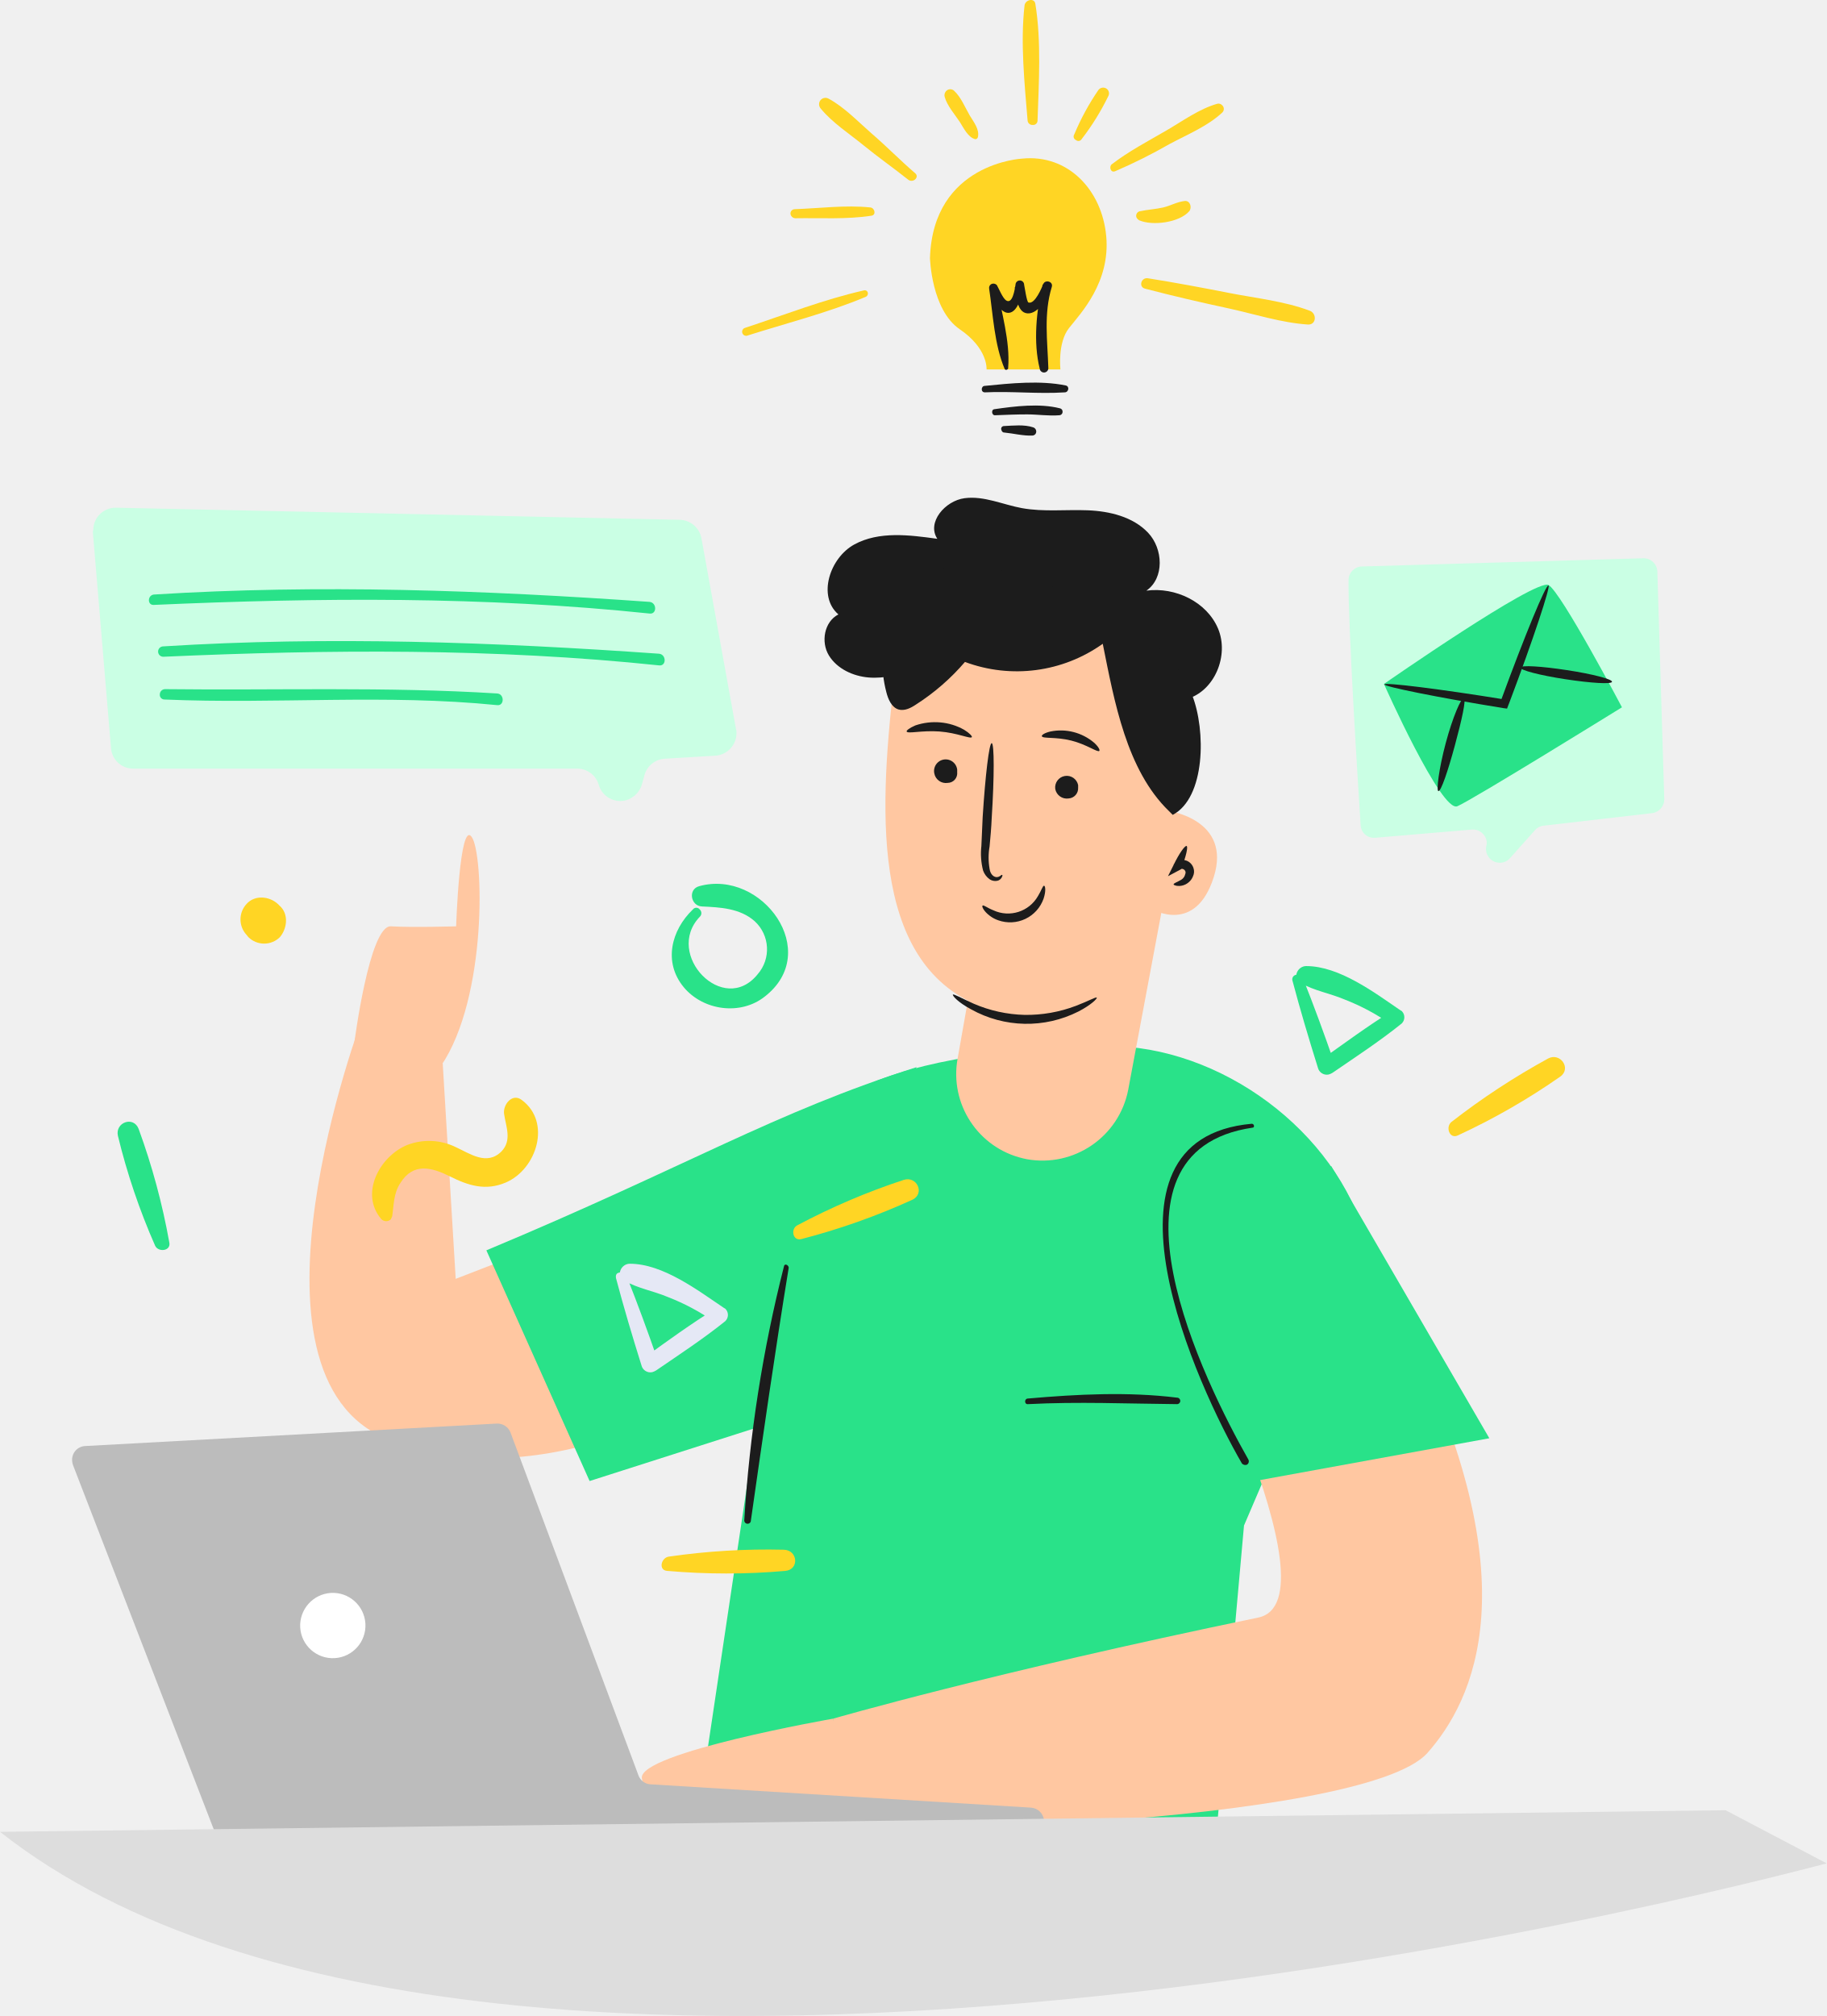
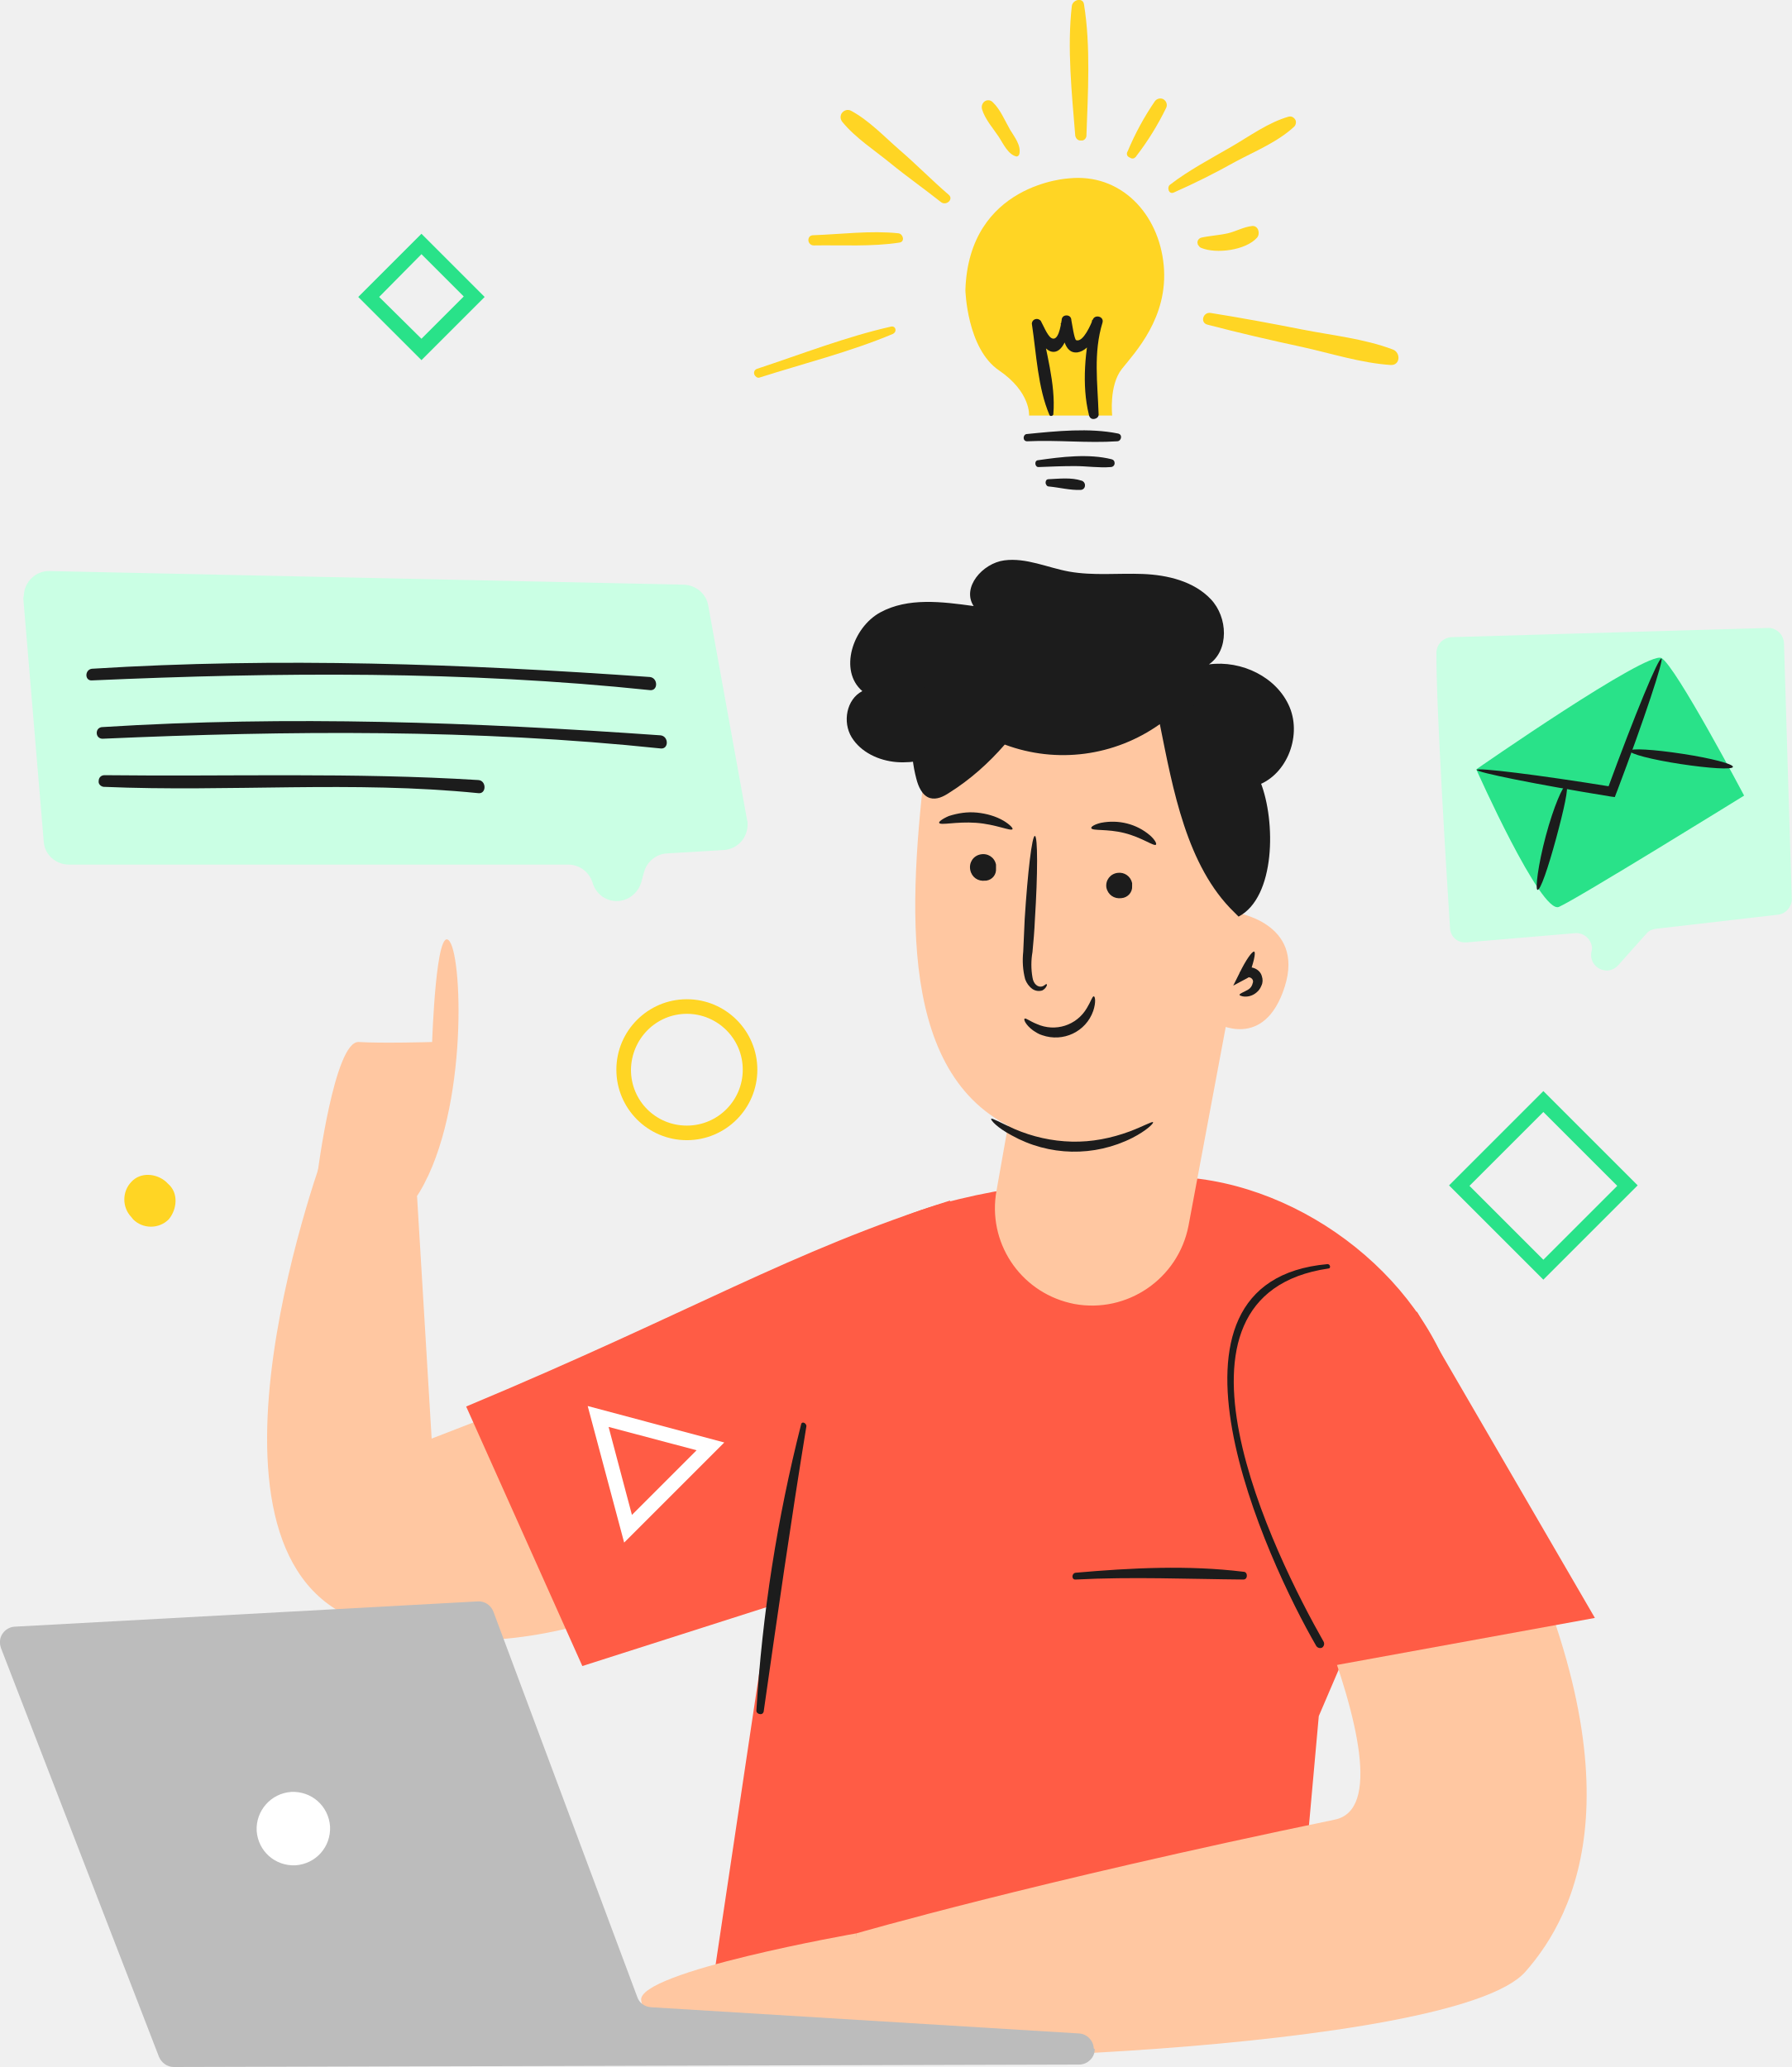
- <svg xmlns="http://www.w3.org/2000/svg" id="e91d54ea-ab92-4c0e-9ff3-1a312ce37977" data-name="Слой 1" viewBox="0 0 422.9 466.65">
-   <defs>
-     <style>.af355056-4570-4db1-be24-9600ea96ceaf{fill:#29e289;}.e21130fc-141e-4273-9c3d-480e6d97b10e{fill:#ffd524;}.b7753e38-6328-4b27-9a88-5f6833fe0a66{fill:#ffc7a1;}.a9990fdf-3b87-411e-9b6f-bc3bf85f38b6{fill:#1c1c1c;}.ea1bb746-7575-4291-a656-6cefd3ce5867{fill:#bcbcbc;}.eed5ccda-c125-4f0c-8bdf-c9f00b1120c8{fill:#fff;}.ea84acc0-49f0-4c0f-bc14-a5cbac1884cf{fill:#ddd;}.ad9f76b1-5413-4ad5-b7b2-a881a8f126b2{fill:#caffe4;}.b91e0f30-3cdc-4c3d-897e-e3357e37c9e6{fill:#e5e8f5;}</style>
-   </defs>
-   <path class="af355056-4570-4db1-be24-9600ea96ceaf" d="M160.4,210.5c-5,4.8-6.9,12.2-2.1,18,4.5,5.4,13.1,6.6,18.7,2.2,13.5-10.4-.6-29.6-15.1-25.6-2.7.7-2,4.6.6,4.7,4.2.2,8.8.4,12.2,3.4a8.8,8.8,0,0,1,.7,12.3c-7.9,9.8-21.7-4.6-13.4-13.3a1.15,1.15,0,0,0,0-1.7,1,1,0,0,0-1.6,0Z" transform="translate(0 0.02)" />
-   <path class="af355056-4570-4db1-be24-9600ea96ceaf" d="M299.2,226.9c1.8,6.8,3.8,13.5,5.9,20.2a2.12,2.12,0,0,0,2.5,1.6,3.55,3.55,0,0,0,.9-.4c5.4-3.7,10.9-7.3,16-11.4a2,2,0,0,0,.1-2.8c-.1-.1-.2-.2-.3-.2-6-4.1-14.2-10.3-21.9-10.3-2,0-3.3,2.7-1.3,3.9,3.1,1.8,6.8,2.4,10.1,3.8a50.64,50.64,0,0,1,11,5.9c.1-1.1.1-2.2.2-3.3-5.8,3.6-11.2,7.6-16.7,11.5l3.2.6c-2.3-6.6-4.7-13.2-7.3-19.7a1.41,1.41,0,0,0-1.8-.6A1.07,1.07,0,0,0,299.2,226.9Z" transform="translate(0 0.02)" />
-   <path class="e21130fc-141e-4273-9c3d-480e6d97b10e" d="M337.5,262.8a154.65,154.65,0,0,0,23.7-13.6c2.7-1.9,0-5.7-2.8-4.2A166.19,166.19,0,0,0,336,259.7c-1.4,1.2-.4,4,1.5,3.1Z" transform="translate(0 0.02)" />
-   <path class="af355056-4570-4db1-be24-9600ea96ceaf" d="M39.2,287.6a157,157,0,0,0-7.1-26.3c-1.2-3.1-5.5-1.5-4.8,1.6a151.9,151.9,0,0,0,8.6,25.4c.7,1.6,3.7,1.3,3.3-.7Z" transform="translate(0 0.02)" />
-   <path class="e21130fc-141e-4273-9c3d-480e6d97b10e" d="M64.7,209.6l-.4-.4c-2-1.8-5.3-2.1-7.2,0a5.26,5.26,0,0,0,0,7.2l.4.5a5.19,5.19,0,0,0,7.3,0c1.7-2,2.1-5.4-.1-7.3Z" transform="translate(0 0.02)" />
-   <path class="af355056-4570-4db1-be24-9600ea96ceaf" d="M280.5,436.8s-85.1,19.8-119.3-14.4l12.2-81.6c3.7-23.5,1.5-68.6,19.5-84.6a33.9,33.9,0,0,1,6.8-4.6c12.6-6.1,35-9.4,56.6-9.5,26.2-.1,53.1,19.7,60,44.9L288,353.1Z" transform="translate(0 0.02)" />
-   <path class="b7753e38-6328-4b27-9a88-5f6833fe0a66" d="M272.1,297.1s38.1,73.4,19.2,77.3c-62.3,12.9-98.4,23.4-98.4,23.4L189.7,422c.9,3.7,126,.5,140.8-16.3,10.5-11.9,24.4-39.3-5.2-98.6l-9-20.2Z" transform="translate(0 0.02)" />
-   <path class="b7753e38-6328-4b27-9a88-5f6833fe0a66" d="M200.5,259.2l-95,36.8-3-49.8L83.9,235.6s-31.1,82.6,5.8,97.5,78.4-12.6,78.4-12.6Z" transform="translate(0 0.02)" />
-   <path class="af355056-4570-4db1-be24-9600ea96ceaf" d="M212.2,247c-33.1,10.5-52.9,22.9-99.6,42.4l23.9,53.4,41.3-13.2Z" transform="translate(0 0.02)" />
-   <polyline class="af355056-4570-4db1-be24-9600ea96ceaf" points="266.4 286.92 290.5 342.82 344.8 332.92 308.2 269.92 264.9 286.92" />
-   <path class="a9990fdf-3b87-411e-9b6f-bc3bf85f38b6" d="M238,325c11.6-.6,23-.1,34.5,0a.75.75,0,1,0,0-1.5c-11.4-1.4-23.1-.8-34.5.2-.9,0-.9,1.4,0,1.3Z" transform="translate(0 0.02)" />
-   <path class="a9990fdf-3b87-411e-9b6f-bc3bf85f38b6" d="M289.8,260.1c-39.1,3.5-12.4,61.2-2.3,78.6a1,1,0,0,0,1.2.3.9.9,0,0,0,.3-1.2c-10-17.6-36.6-71.3,1-76.8.5,0,.4-.9-.2-.9Z" transform="translate(0 0.02)" />
-   <path class="a9990fdf-3b87-411e-9b6f-bc3bf85f38b6" d="M181.5,293.1a316.75,316.75,0,0,0-9.2,58.9.78.78,0,0,0,1.5.2c2.8-19.6,5.6-39.2,8.8-58.8-.1-.7-1-1-1.1-.3Z" transform="translate(0 0.02)" />
-   <path class="a9990fdf-3b87-411e-9b6f-bc3bf85f38b6" d="M272.9,186.6l1.8-24.8c6.5-1.8,9.9-10.1,7.3-16.3s-9.9-9.7-16.6-8.8c4.2-2.9,3.9-9.7.4-13.4s-8.9-5-14-5.2-10.2.4-15.2-.5c-4.4-.8-8.8-2.9-13.3-2.3s-8.8,5.6-6.3,9.4c-6.5-.9-13.5-1.8-19.2,1.3s-8.6,12-3.7,16.2c-3.3,1.7-4.1,6.4-2.2,9.5s5.6,4.8,9.2,5.1,7.3-.7,10.8-1.6" transform="translate(0 0.02)" />
-   <path class="b7753e38-6328-4b27-9a88-5f6833fe0a66" d="M271.9,170.6l-1.3,17.1s14.6,2,10.4,15.3-14.1,7.5-14.1,7.5-2.5,34.1-37.4,23.3c-27.8-8.6-26.1-44.6-22.6-75.3a20.5,20.5,0,0,1,22.8-18c.5.1,1,.1,1.6.2l21,4.1A24.48,24.48,0,0,1,271.9,170.6Z" transform="translate(0 0.02)" />
-   <path class="b7753e38-6328-4b27-9a88-5f6833fe0a66" d="M270.6,202l-9.4,50.2a20.25,20.25,0,0,1-23.5,16.1c-.3-.1-.6-.1-.9-.2h0A20.05,20.05,0,0,1,221.7,245l5.1-28.8Z" transform="translate(0 0.02)" />
-   <path class="a9990fdf-3b87-411e-9b6f-bc3bf85f38b6" d="M232,202.5c.1,0,.1.2,0,.4a1.59,1.59,0,0,1-.9.9,2.36,2.36,0,0,1-2-.3,4.26,4.26,0,0,1-1.5-2,15.72,15.72,0,0,1-.4-5.7c.1-2.1.2-4.3.3-6.7.6-9.5,1.5-17.2,2.1-17.1s.6,7.8,0,17.2c-.1,2.4-.3,4.6-.5,6.7a15.13,15.13,0,0,0,0,5.2c.2,1.4,1.1,2,1.8,1.9S231.8,202.4,232,202.5Z" transform="translate(0 0.02)" />
-   <path class="a9990fdf-3b87-411e-9b6f-bc3bf85f38b6" d="M220.6,230.2c.2-.2,1.9.8,4.8,2.1a31.67,31.67,0,0,0,11.8,2.6,32.11,32.11,0,0,0,11.9-2.1c2.9-1.1,4.6-2.1,4.8-1.9s-1.3,1.7-4.2,3.2a26.46,26.46,0,0,1-24.9-.5C221.8,232,220.5,230.5,220.6,230.2Z" transform="translate(0 0.02)" />
-   <path class="a9990fdf-3b87-411e-9b6f-bc3bf85f38b6" d="M227.5,209.6c.2-.2,1,.5,2.5,1.1a8,8,0,0,0,10.3-3.3c.8-1.3,1.1-2.4,1.4-2.4s.5,1.2-.1,3a8.21,8.21,0,0,1-10.5,5,6.92,6.92,0,0,1-1.9-1C227.7,210.9,227.2,209.7,227.5,209.6Z" transform="translate(0 0.02)" />
-   <path class="a9990fdf-3b87-411e-9b6f-bc3bf85f38b6" d="M271.7,204.7c0-.3.8-.5,1.8-1.1a2,2,0,0,0,.9-1.3.85.85,0,0,0,0-.7.78.78,0,0,0-.4-.4.6.6,0,0,0-.4-.1c-.1,0-.1,0-.2.1l-3,1.6,1.3-2.6c1.3-2.7,2.6-4.5,3-4.4s-.1,2.4-1.2,5.2l-1.8-.9a2.07,2.07,0,0,1,1.4-1,2.92,2.92,0,0,1,1.6.1,2.7,2.7,0,0,1,1.6,1.7,2.51,2.51,0,0,1-.1,1.9,3.32,3.32,0,0,1-1,1.4,3.45,3.45,0,0,1-2.9.8Q271.7,204.85,271.7,204.7Z" transform="translate(0 0.02)" />
-   <path class="a9990fdf-3b87-411e-9b6f-bc3bf85f38b6" d="M241.2,170.4c-.1-.3.7-.8,2-1.1a11.92,11.92,0,0,1,10.1,2.6c1,.9,1.4,1.7,1.2,1.9-.4.4-2.9-1.5-6.5-2.4S241.4,171,241.2,170.4Z" transform="translate(0 0.02)" />
-   <path class="a9990fdf-3b87-411e-9b6f-bc3bf85f38b6" d="M209.9,169.3c-.1-.2.6-.8,2-1.4a14.06,14.06,0,0,1,5.8-.7,13.57,13.57,0,0,1,5.5,1.7c1.3.8,1.9,1.5,1.8,1.7-.3.5-3.4-1-7.5-1.3S210.1,169.9,209.9,169.3Z" transform="translate(0 0.02)" />
-   <path class="a9990fdf-3b87-411e-9b6f-bc3bf85f38b6" d="M270.6,187.7c-9.8-9.5-12.6-25.3-15.3-38.7a34.28,34.28,0,0,1-31.9,4.2,51.41,51.41,0,0,1-11.4,9.9c-1.2.8-2.6,1.5-4,1.1-1.6-.5-2.4-2.4-2.8-4a28,28,0,0,1,.6-16.2,19.13,19.13,0,0,1,10.9-11.7c5.5-2.1,11.6-1.2,17.2.3a93.94,93.94,0,0,1,24.3,10.1c7.5,4.4,14.6,10.1,17.8,18.2s3.1,23.7-4.5,27.7" transform="translate(0 0.02)" />
-   <path class="a9990fdf-3b87-411e-9b6f-bc3bf85f38b6" d="M247.4,184.8a2.73,2.73,0,0,1-3.1-2.2,2.69,2.69,0,0,1,5.3-.9v.6A2.35,2.35,0,0,1,247.4,184.8Z" transform="translate(0 0.02)" />
-   <path class="a9990fdf-3b87-411e-9b6f-bc3bf85f38b6" d="M219.4,181.2a2.73,2.73,0,0,1-3.1-2.2,2.69,2.69,0,1,1,5.3-.9v.6A2.24,2.24,0,0,1,219.4,181.2Z" transform="translate(0 0.02)" />
-   <path class="b7753e38-6328-4b27-9a88-5f6833fe0a66" d="M82,241.6s3.5-27.5,8.5-27.2,15.1,0,15.1,0,.8-24.6,3.6-20.7,3.7,37.1-7.1,53Z" transform="translate(0 0.02)" />
-   <path class="b7753e38-6328-4b27-9a88-5f6833fe0a66" d="M192.9,397.8s-45.2,7.9-44.3,13.8a41.36,41.36,0,0,0,4.1,11.8l40.2-.9Z" transform="translate(0 0.02)" />
-   <path class="ea1bb746-7575-4291-a656-6cefd3ce5867" d="M241.7,421.4h0a3.23,3.23,0,0,0-3-3L150.6,413a3.14,3.14,0,0,1-2.8-2.1l-29.6-79.3a3.25,3.25,0,0,0-3.2-2.1l-95.3,5.2a3.17,3.17,0,0,0-3,3.4,3.55,3.55,0,0,0,.2,1l32.5,84.1a3.37,3.37,0,0,0,3,2.1l186.3-.5a3.16,3.16,0,0,0,3.2-3.2C241.7,421.5,241.7,421.5,241.7,421.4Z" transform="translate(0 0.02)" />
-   <path class="eed5ccda-c125-4f0c-8bdf-c9f00b1120c8" d="M69.5,376.7a7.56,7.56,0,1,0,7.1-8,7.6,7.6,0,0,0-7.1,8Z" transform="translate(0 0.02)" />
-   <path class="ea84acc0-49f0-4c0f-bc14-a5cbac1884cf" d="M0,424l399.5-5,23.4,12.3C422.8,431.2,116.2,515.5,0,424Z" transform="translate(0 0.02)" />
-   <path class="ad9f76b1-5413-4ad5-b7b2-a881a8f126b2" d="M312.2,134.2c-.1,10.7,2.1,45.9,2.8,56.8a3.06,3.06,0,0,0,3.3,2.9h.1l22.4-1.9a3.22,3.22,0,0,1,3.4,2.9,2.77,2.77,0,0,1-.1.9h0a3.19,3.19,0,0,0,2.4,3.8,3.1,3.1,0,0,0,3.1-1l5.8-6.5a3,3,0,0,1,2-1l25.1-2.9a3.23,3.23,0,0,0,2.8-3.2l-1.6-52.7a3.2,3.2,0,0,0-3.2-3.1h0l-65.2,1.9A3.18,3.18,0,0,0,312.2,134.2Z" transform="translate(0 0.02)" />
-   <path class="e21130fc-141e-4273-9c3d-480e6d97b10e" d="M236.6,36.7s-20.6,1-21.3,23c0,0,.3,12,6.9,16.5s6.2,9.3,6.2,9.3h17.1s-.7-6.2,2-9.6,9.6-10.6,8.6-21.3S247.2,35.6,236.6,36.7Z" transform="translate(0 0.02)" />
-   <path class="a9990fdf-3b87-411e-9b6f-bc3bf85f38b6" d="M228,90.8c6.2-.3,12.4.4,18.5,0,.9,0,1.2-1.4.2-1.6-5.9-1.2-12.7-.5-18.7.1-.9,0-1,1.5,0,1.5Z" transform="translate(0 0.02)" />
-   <path class="a9990fdf-3b87-411e-9b6f-bc3bf85f38b6" d="M230.4,96.1c2.5-.1,4.9-.2,7.4-.2s5,.4,7.4.2a.79.79,0,0,0,.8-.8.76.76,0,0,0-.6-.8c-4.7-1.2-10.4-.5-15.2.2C229.4,94.8,229.6,96.2,230.4,96.1Z" transform="translate(0 0.02)" />
-   <path class="a9990fdf-3b87-411e-9b6f-bc3bf85f38b6" d="M232.5,100.1c2.1.2,4.4.8,6.5.7a.92.92,0,0,0,.9-1,1,1,0,0,0-.7-.9c-2.1-.7-4.6-.4-6.8-.3a.64.64,0,0,0-.6.8C231.9,99.8,232.1,100.1,232.5,100.1Z" transform="translate(0 0.02)" />
-   <path class="a9990fdf-3b87-411e-9b6f-bc3bf85f38b6" d="M233.4,85.1c.5-6.1-1.6-12.9-2.6-18.9L229,67c.9,1.4,2.3,5.5,4.5,5.4s3.1-4.2,3.4-5.9h-2c.4,1.9.5,6.4,3.5,6,2.5-.4,4.2-4.1,5-6.1l-2-.6c-1.5,6-2.2,13.5-.7,19.5a1,1,0,1,0,2-.2c-.2-6.3-1.1-12.5.8-18.7.4-1.3-1.6-1.8-2-.6-.3.7-1.9,4.7-3.4,4.2-.4-.1-.9-3.7-1-4.1a1,1,0,0,0-2,0c-.2,1.2-.7,4.6-2.2,3.6-.8-.6-1.6-2.6-2.1-3.5a1.08,1.08,0,0,0-1.4-.2,1,1,0,0,0-.4,1c.9,6,1.2,13,3.6,18.6.2.4.9.1.8-.3Z" transform="translate(0 0.02)" />
-   <path class="e21130fc-141e-4273-9c3d-480e6d97b10e" d="M172.9,77.7c9.1-2.9,18.7-5.3,27.5-9a.83.83,0,0,0,.5-1,.72.72,0,0,0-.9-.5c-9.3,2.1-18.5,5.7-27.6,8.7a.94.94,0,0,0,.5,1.8Z" transform="translate(0 0.02)" />
-   <path class="e21130fc-141e-4273-9c3d-480e6d97b10e" d="M184.1,50.5c5.8-.1,12,.3,17.7-.6,1.1-.2.7-1.8-.3-1.9-5.7-.6-11.8.2-17.5.4a1,1,0,0,0-1,1A1.18,1.18,0,0,0,184.1,50.5Z" transform="translate(0 0.02)" />
-   <path class="e21130fc-141e-4273-9c3d-480e6d97b10e" d="M211.9,40.1c-3.5-3-6.7-6.3-10.2-9.3-3.1-2.7-6.2-6-9.9-8a1.49,1.49,0,0,0-2,.6,1.53,1.53,0,0,0,.2,1.7c2.7,3.3,6.6,5.8,9.9,8.5s7,5.3,10.4,8c1.1.8,2.6-.6,1.6-1.5Z" transform="translate(0 0.02)" />
-   <path class="e21130fc-141e-4273-9c3d-480e6d97b10e" d="M226.4,31.7c.4-1.8-1-3.5-1.9-5-1.1-1.9-2-4.2-3.6-5.7a1.3,1.3,0,0,0-1.9.1,1.44,1.44,0,0,0-.3,1.3c.6,2.1,2.3,4,3.5,5.8.9,1.4,1.9,3.6,3.6,4a.63.63,0,0,0,.6-.5Z" transform="translate(0 0.02)" />
-   <path class="e21130fc-141e-4273-9c3d-480e6d97b10e" d="M240.2,27.9c.3-8.7.9-18.4-.5-27-.2-1.5-2.3-1-2.5.3-1,8.6,0,18.1.7,26.7a1.11,1.11,0,0,0,1.2,1,1,1,0,0,0,1.1-1Z" transform="translate(0 0.02)" />
-   <path class="e21130fc-141e-4273-9c3d-480e6d97b10e" d="M250.4,32.2a57.43,57.43,0,0,0,6.2-10,1.32,1.32,0,0,0-.6-1.8,1.39,1.39,0,0,0-1.7.4,57,57,0,0,0-5.6,10.3.88.88,0,0,0,.4,1.3.86.86,0,0,0,1.3-.2Z" transform="translate(0 0.02)" />
-   <path class="e21130fc-141e-4273-9c3d-480e6d97b10e" d="M258.2,39.6a123.36,123.36,0,0,0,12.6-6.3c4.1-2.2,8.8-4.1,12.2-7.3a1.15,1.15,0,0,0-.1-1.7,1.13,1.13,0,0,0-1.1-.3c-4.2,1.2-8,4-11.8,6.2-4.3,2.5-8.7,4.8-12.6,7.8-.7.5-.3,2.1.8,1.6Z" transform="translate(0 0.02)" />
-   <path class="e21130fc-141e-4273-9c3d-480e6d97b10e" d="M263.8,51c3.1,1.3,9.2.5,11.5-2.1.7-.8.3-2.5-1-2.4-1.8.2-3.3,1.1-5,1.5s-3.7.5-5.5.9a1.08,1.08,0,0,0-.7,1.4,1.58,1.58,0,0,0,.7.7Z" transform="translate(0 0.02)" />
-   <path class="e21130fc-141e-4273-9c3d-480e6d97b10e" d="M265.1,66.8c6.5,1.7,13,3.2,19.5,4.6,5.9,1.3,12.1,3.3,18.2,3.7,2,.1,2.1-2.6.4-3.2-5.8-2.2-12.5-2.9-18.6-4.1s-12.5-2.4-18.8-3.4c-1.6-.3-2.3,2-.7,2.4Z" transform="translate(0 0.02)" />
-   <path class="e21130fc-141e-4273-9c3d-480e6d97b10e" d="M90.8,281.5c.4-2.7.3-5.3,1.9-7.7,3-4.8,7.3-3.6,11.5-1.5s8.2,3.4,12.9,1.4c7.2-3.1,10.6-14,3.7-19.1-2.2-1.7-4.4,1.1-4.1,3.2.4,2.9,1.9,6.1-.6,8.7-3.4,3.4-7.3.5-10.6-1a14.07,14.07,0,0,0-11.2-.5c-6.4,2.6-11.1,11.3-6,17.2a1.57,1.57,0,0,0,2.2,0c.1-.2.2-.5.3-.7Z" transform="translate(0 0.02)" />
-   <path class="e21130fc-141e-4273-9c3d-480e6d97b10e" d="M185.5,286.8a157,157,0,0,0,25.7-9.1c3-1.4,1.1-5.6-2-4.6a156.85,156.85,0,0,0-24.6,10.5c-1.6.8-1.1,3.7.9,3.2Z" transform="translate(0 0.02)" />
-   <path class="b91e0f30-3cdc-4c3d-897e-e3357e37c9e6" d="M142.6,295.8c1.8,6.8,3.8,13.5,5.9,20.2a2.12,2.12,0,0,0,2.5,1.6,3.55,3.55,0,0,0,.9-.4c5.4-3.7,10.9-7.3,16-11.4a2,2,0,0,0,.1-2.8c-.1-.1-.2-.2-.3-.2-6.1-4.1-14.2-10.3-21.9-10.3-2,0-3.3,2.7-1.3,3.9,3.1,1.8,6.8,2.4,10.1,3.8a50.64,50.64,0,0,1,11,5.9c.1-1.1.1-2.2.2-3.3-5.8,3.6-11.2,7.5-16.7,11.5l3.2.6c-2.3-6.6-4.7-13.2-7.3-19.7a1.41,1.41,0,0,0-1.8-.6c-.5.1-.7.6-.6,1.2Z" transform="translate(0 0.02)" />
-   <path class="e21130fc-141e-4273-9c3d-480e6d97b10e" d="M154.5,363.6a155.57,155.57,0,0,0,27.3,0c3.3-.3,2.9-4.8-.3-4.9a158.92,158.92,0,0,0-26.7,1.6c-1.8.3-2.4,3.2-.3,3.3Z" transform="translate(0 0.02)" />
-   <path class="ad9f76b1-5413-4ad5-b7b2-a881a8f126b2" d="M21.5,123.2l4.2,50a5.14,5.14,0,0,0,5.2,4.7H133.6a5.16,5.16,0,0,1,5,3.7h0a5.18,5.18,0,0,0,6.4,3.6,5.41,5.41,0,0,0,3.6-3.6l.6-2.2a5.23,5.23,0,0,1,4.7-3.8l11.7-.7a5.24,5.24,0,0,0,4.9-5.5,1.27,1.27,0,0,0-.1-.6l-8-44.2a5.24,5.24,0,0,0-5-4.3L26.9,117.5a5.16,5.16,0,0,0-5.3,5.1A1.27,1.27,0,0,0,21.5,123.2Z" transform="translate(0 0.02)" />
-   <path class="af355056-4570-4db1-be24-9600ea96ceaf" d="M35.6,140c38.3-1.7,76.7-2,114.8,2,1.7.2,1.7-2.5,0-2.7-38.2-2.7-76.5-4.1-114.8-1.7-1.5.2-1.5,2.5,0,2.4Z" transform="translate(0 0.02)" />
-   <path class="af355056-4570-4db1-be24-9600ea96ceaf" d="M37.8,152c38.3-1.7,76.7-2,114.8,2,1.7.2,1.7-2.5,0-2.7-38.2-2.7-76.6-4.1-114.8-1.7a1.2,1.2,0,0,0,0,2.4Z" transform="translate(0 0.02)" />
-   <path class="af355056-4570-4db1-be24-9600ea96ceaf" d="M38.1,161.9c25.7,1.1,51.2-1.3,77,1.3,1.7.2,1.7-2.6,0-2.7-25.7-1.6-51.2-.7-76.9-1a1.22,1.22,0,0,0-1.2,1.2,1.08,1.08,0,0,0,1.1,1.2Z" transform="translate(0 0.02)" />
-   <path class="af355056-4570-4db1-be24-9600ea96ceaf" d="M320.4,158.3s13.3,29.9,17,28.3,38.1-22.9,38.1-22.9-14.1-26.7-17-28.3S320.4,158.3,320.4,158.3Z" transform="translate(0 0.02)" />
-   <path class="a9990fdf-3b87-411e-9b6f-bc3bf85f38b6" d="M358.5,135.5c.5.2-3.5,12.4-9.1,27.2l-.2.5-.3.8-.8-.1c-15.4-2.5-27.7-5-27.6-5.5s12.5,1,27.9,3.5l-1.1.7.2-.5C353,147.1,357.9,135.2,358.5,135.5Z" transform="translate(0 0.02)" />
-   <path class="a9990fdf-3b87-411e-9b6f-bc3bf85f38b6" d="M333,183.1c-.5-.1.1-5.1,1.7-11.1s3.6-10.6,4.2-10.4-.5,5.1-2.1,11S333.6,183.2,333,183.1Z" transform="translate(0 0.02)" />
-   <path class="a9990fdf-3b87-411e-9b6f-bc3bf85f38b6" d="M373.2,157.8c-.1.6-4.9.3-10.8-.6s-10.5-2.1-10.4-2.7,4.9-.3,10.8.6S373.3,157.2,373.2,157.8Z" transform="translate(0 0.02)" />
+ <svg xmlns="http://www.w3.org/2000/svg" version="1.1" id="e91d54ea-ab92-4c0e-9ff3-1a312ce37977" x="0px" y="0px" viewBox="0 0 368.6 425.3" style="enable-background:new 0 0 368.6 425.3;" xml:space="preserve">
+   <style type="text/css">
+ 	.st0{fill:#FFD524;}
+ 	.st1{fill:#FF5C45;}
+ 	.st2{fill:#FFC7A1;}
+ 	.st3{fill:#1C1C1C;}
+ 	.st4{fill:#BCBCBC;}
+ 	.st5{fill:#FFFFFF;}
+ 	.st6{fill:#CAFFE4;}
+ 	.st7{fill:#29E289;}
+ </style>
+   <path class="st0" d="M34.6,243.6l-0.4-0.4c-2-1.8-5.3-2.1-7.2,0c-1.9,2-1.9,5.2,0,7.2l0.4,0.5c2,2,5.3,2,7.3,0  C36.4,248.9,36.8,245.5,34.6,243.6z" />
+   <path class="st1" d="M265.8,414.3c0,0-76.4,5.2-121.3,8.1l12.2-81.6c3.7-23.5,1.5-68.6,19.5-84.6c2.1-1.8,4.4-3.3,6.8-4.6  c12.6-6.1,35-9.4,56.6-9.5c26.2-0.1,53.1,19.7,60,44.9l-28.3,66.1L265.8,414.3z" />
+   <path class="st2" d="M255.4,297.1c0,0,38.1,73.4,19.2,77.3c-62.3,12.9-98.4,23.4-98.4,23.4L173,422c0.9,3.7,126,0.5,140.8-16.3  c10.5-11.9,24.4-39.3-5.2-98.6l-9-20.2L255.4,297.1z" />
+   <path class="st2" d="M183.8,259.2l-95,36.8l-3-49.8l-18.6-10.6c0,0-31.1,82.6,5.8,97.5s78.4-12.6,78.4-12.6L183.8,259.2z" />
+   <path class="st1" d="M195.5,247c-33.1,10.5-52.9,22.9-99.6,42.4l23.9,53.4l41.3-13.2L195.5,247z" />
+   <polyline class="st1" points="249.7,286.9 273.8,342.8 328.1,332.9 291.5,269.9 248.2,286.9 " />
+   <path class="st3" d="M221.3,325c11.6-0.6,23-0.1,34.5,0c0.4,0,0.7-0.3,0.7-0.8s-0.3-0.8-0.7-0.8c-11.4-1.4-23.1-0.8-34.5,0.2  C220.4,323.7,220.4,325.1,221.3,325z" />
+   <path class="st3" d="M273.1,260.1c-39.1,3.5-12.4,61.2-2.3,78.6c0.3,0.4,0.8,0.5,1.2,0.3c0.4-0.3,0.5-0.8,0.3-1.2  c-10-17.6-36.6-71.3,1-76.8C273.8,261,273.7,260.1,273.1,260.1z" />
+   <path class="st3" d="M164.8,293.1c-4.9,19.3-8,39-9.2,58.9c0,0.4,0.4,0.7,0.9,0.7c0.3,0,0.5-0.2,0.6-0.5c2.8-19.6,5.6-39.2,8.8-58.8  C165.8,292.7,164.9,292.4,164.8,293.1L164.8,293.1z" />
+   <path class="st3" d="M256.2,186.6l1.8-24.8c6.5-1.8,9.9-10.1,7.3-16.3s-9.9-9.7-16.6-8.8c4.2-2.9,3.9-9.7,0.4-13.4s-8.9-5-14-5.2  s-10.2,0.4-15.2-0.5c-4.4-0.8-8.8-2.9-13.3-2.3s-8.8,5.6-6.3,9.4c-6.5-0.9-13.5-1.8-19.2,1.3c-5.7,3.1-8.6,12-3.7,16.2  c-3.3,1.7-4.1,6.4-2.2,9.5s5.6,4.8,9.2,5.1s7.3-0.7,10.8-1.6" />
+   <path class="st2" d="M255.2,170.6l-1.3,17.1c0,0,14.6,2,10.4,15.3s-14.1,7.5-14.1,7.5s-2.5,34.1-37.4,23.3  c-27.8-8.6-26.1-44.6-22.6-75.3c1.3-11.2,11.5-19.3,22.7-18c0,0,0.1,0,0.1,0c0.5,0.1,1,0.1,1.6,0.2l21,4.1  C247.7,147.2,256.1,158.3,255.2,170.6z" />
+   <path class="st2" d="M253.9,202l-9.4,50.2c-2.1,10.9-12.6,18.1-23.5,16.1c-0.3-0.1-0.6-0.1-0.9-0.2l0,0c-10.4-2.5-17-12.6-15.1-23.1  l5.1-28.8L253.9,202z" />
+   <path class="st3" d="M215.3,202.5c0.1,0,0.1,0.2,0,0.4c-0.2,0.4-0.5,0.7-0.9,0.9c-0.7,0.2-1.4,0.1-2-0.3c-0.7-0.5-1.2-1.2-1.5-2  c-0.5-1.9-0.6-3.8-0.4-5.7c0.1-2.1,0.2-4.3,0.3-6.7c0.6-9.5,1.5-17.2,2.1-17.1s0.6,7.8,0,17.2c-0.1,2.4-0.3,4.6-0.5,6.7  c-0.3,1.7-0.3,3.5,0,5.2c0.2,1.4,1.1,2,1.8,1.9S215.1,202.4,215.3,202.5z" />
+   <path class="st3" d="M203.9,230.2c0.2-0.2,1.9,0.8,4.8,2.1c3.7,1.6,7.7,2.5,11.8,2.6c4.1,0.1,8.1-0.7,11.9-2.1  c2.9-1.1,4.6-2.1,4.8-1.9s-1.3,1.7-4.2,3.2c-7.9,4-17.2,3.8-24.9-0.5C205.1,232,203.8,230.5,203.9,230.2z" />
+   <path class="st3" d="M210.8,209.6c0.2-0.2,1,0.5,2.5,1.1c3.8,1.7,8.2,0.3,10.3-3.3c0.8-1.3,1.1-2.4,1.4-2.4s0.5,1.2-0.1,3  c-1.5,4.3-6.2,6.5-10.5,5c0,0,0,0,0,0c-0.7-0.2-1.3-0.6-1.9-1C211,210.9,210.5,209.7,210.8,209.6z" />
+   <path class="st3" d="M255,204.7c0-0.3,0.8-0.5,1.8-1.1c0.5-0.3,0.8-0.8,0.9-1.3c0.1-0.2,0.1-0.5,0-0.7c-0.1-0.2-0.2-0.3-0.4-0.4  c-0.1-0.1-0.3-0.1-0.4-0.1c-0.1,0-0.1,0-0.2,0.1l-3,1.6l1.3-2.6c1.3-2.7,2.6-4.5,3-4.4s-0.1,2.4-1.2,5.2l-1.8-0.9  c0.3-0.5,0.8-0.9,1.4-1c0.5-0.1,1.1-0.1,1.6,0.1c0.8,0.3,1.4,0.9,1.6,1.7c0.2,0.6,0.2,1.3-0.1,1.9c-0.2,0.5-0.5,1-1,1.4  c-0.8,0.7-1.9,1-2.9,0.8C255.2,204.9,255,204.8,255,204.7z" />
+   <path class="st3" d="M224.5,170.4c-0.1-0.3,0.7-0.8,2-1.1c3.6-0.7,7.3,0.2,10.1,2.6c1,0.9,1.4,1.7,1.2,1.9c-0.4,0.4-2.9-1.5-6.5-2.4  S224.7,171,224.5,170.4z" />
+   <path class="st3" d="M193.2,169.3c-0.1-0.2,0.6-0.8,2-1.4c1.9-0.6,3.8-0.9,5.8-0.7c1.9,0.2,3.8,0.7,5.5,1.7c1.3,0.8,1.9,1.5,1.8,1.7  c-0.3,0.5-3.4-1-7.5-1.3S193.4,169.9,193.2,169.3z" />
+   <path class="st3" d="M253.9,187.7c-9.8-9.5-12.6-25.3-15.3-38.7c-9.3,6.6-21.2,8.2-31.9,4.2c-3.3,3.8-7.1,7.2-11.4,9.9  c-1.2,0.8-2.6,1.5-4,1.1c-1.6-0.5-2.4-2.4-2.8-4c-1.4-5.3-1.2-11,0.6-16.2c1.8-5.3,5.7-9.6,10.9-11.7c5.5-2.1,11.6-1.2,17.2,0.3  c8.5,2.2,16.7,5.6,24.3,10.1c7.5,4.4,14.6,10.1,17.8,18.2s3.1,23.7-4.5,27.7" />
+   <path class="st3" d="M230.7,184.8c-1.5,0.2-2.8-0.7-3.1-2.2c-0.2-1.5,0.8-2.8,2.3-3c1.4-0.2,2.7,0.7,3,2.1v0.6  C233,183.6,232,184.7,230.7,184.8C230.7,184.8,230.7,184.8,230.7,184.8z" />
+   <path class="st3" d="M202.7,181.2c-1.5,0.2-2.8-0.7-3.1-2.2c-0.3-1.5,0.6-2.9,2.1-3.2c1.5-0.3,2.9,0.6,3.2,2.1c0,0.1,0,0.1,0,0.2  v0.6c0.1,1.2-0.7,2.3-2,2.5C202.9,181.2,202.8,181.2,202.7,181.2z" />
+   <path class="st2" d="M65.3,241.6c0,0,3.5-27.5,8.5-27.2s15.1,0,15.1,0s0.8-24.6,3.6-20.7s3.7,37.1-7.1,53L65.3,241.6z" />
+   <path class="st2" d="M176.2,397.8c0,0-45.2,7.9-44.3,13.8c0.8,4.1,2.1,8.1,4.1,11.8l40.2-0.9V397.8z" />
+   <path class="st4" d="M225,421.4L225,421.4c-0.1-1.6-1.4-2.9-3-3l-88.1-5.4c-1.3-0.1-2.4-0.9-2.8-2.1l-29.6-79.3  c-0.5-1.3-1.8-2.2-3.2-2.1L3,334.7c-1.7,0.1-3.1,1.6-3,3.3c0,0,0,0,0,0.1c0,0.3,0.1,0.7,0.2,1l32.5,84.1c0.5,1.2,1.7,2.1,3,2.1  l186.3-0.5c1.7,0,3.2-1.4,3.2-3.1c0,0,0-0.1,0-0.1C225,421.5,225,421.5,225,421.4z" />
+   <path class="st5" d="M52.8,376.7c0.3,4.2,3.8,7.3,8,7.1c4.2-0.3,7.3-3.8,7.1-8c-0.3-4.2-3.8-7.3-8-7.1  C55.7,369,52.6,372.6,52.8,376.7z" />
+   <path class="st6" d="M295.5,134.2c-0.1,10.7,2.1,45.9,2.8,56.8c0.1,1.7,1.5,3,3.2,2.9c0,0,0.1,0,0.1,0h0.1l22.4-1.9  c1.7-0.1,3.2,1.2,3.4,2.9c0,0.3,0,0.6-0.1,0.9l0,0c-0.4,1.7,0.7,3.4,2.4,3.8c1.1,0.3,2.3-0.1,3.1-1l5.8-6.5c0.5-0.6,1.2-0.9,2-1  l25.1-2.9c1.6-0.2,2.8-1.6,2.8-3.2l-1.6-52.7c-0.1-1.7-1.5-3.1-3.2-3.1l0,0l-65.2,1.9C296.9,131.2,295.6,132.5,295.5,134.2z" />
+   <path class="st0" d="M219.9,36.7c0,0-20.6,1-21.3,23c0,0,0.3,12,6.9,16.5s6.2,9.3,6.2,9.3h17.1c0,0-0.7-6.2,2-9.6s9.6-10.6,8.6-21.3  S230.5,35.6,219.9,36.7z" />
+   <path class="st3" d="M211.3,90.8c6.2-0.3,12.4,0.4,18.5,0c0.9,0,1.2-1.4,0.2-1.6c-5.9-1.2-12.7-0.5-18.7,0.1  C210.4,89.3,210.3,90.8,211.3,90.8z" />
+   <path class="st3" d="M213.7,96.1c2.5-0.1,4.9-0.2,7.4-0.2s5,0.4,7.4,0.2c0.4,0,0.8-0.3,0.8-0.8c0,0,0,0,0,0c0-0.4-0.2-0.7-0.6-0.8  c-4.7-1.2-10.4-0.5-15.2,0.2C212.7,94.8,212.9,96.2,213.7,96.1z" />
+   <path class="st3" d="M215.8,100.1c2.1,0.2,4.4,0.8,6.5,0.7c0.5,0,0.9-0.4,0.9-0.9c0,0,0,0,0-0.1c0-0.4-0.3-0.8-0.7-0.9  c-2.1-0.7-4.6-0.4-6.8-0.3c-0.4,0-0.6,0.3-0.6,0.7c0,0,0,0.1,0,0.1C215.2,99.8,215.4,100.1,215.8,100.1z" />
+   <path class="st3" d="M216.7,85.1c0.5-6.1-1.6-12.9-2.6-18.9l-1.8,0.8c0.9,1.4,2.3,5.5,4.5,5.4s3.1-4.2,3.4-5.9h-2  c0.4,1.9,0.5,6.4,3.5,6c2.5-0.4,4.2-4.1,5-6.1l-2-0.6c-1.5,6-2.2,13.5-0.7,19.5c0.1,0.6,0.5,1,1.1,0.9c0.6-0.1,1-0.5,0.9-1.1  c-0.2-6.3-1.1-12.5,0.8-18.7c0.4-1.3-1.6-1.8-2-0.6c-0.3,0.7-1.9,4.7-3.4,4.2c-0.4-0.1-0.9-3.7-1-4.1c0-0.6-0.4-1-1-1s-1,0.4-1,1  c-0.2,1.2-0.7,4.6-2.2,3.6c-0.8-0.6-1.6-2.6-2.1-3.5c-0.4-0.4-0.9-0.5-1.4-0.2c-0.3,0.2-0.5,0.6-0.4,1c0.9,6,1.2,13,3.6,18.6  C216.1,85.8,216.8,85.5,216.7,85.1L216.7,85.1z" />
+   <path class="st0" d="M156.2,77.7c9.1-2.9,18.7-5.3,27.5-9c0.4-0.2,0.6-0.6,0.5-1c-0.1-0.4-0.5-0.6-0.9-0.5c0,0,0,0,0,0  c-9.3,2.1-18.5,5.7-27.6,8.7c-0.5,0.2-0.7,0.7-0.5,1.2C155.4,77.5,155.8,77.8,156.2,77.7z" />
+   <path class="st0" d="M167.4,50.5c5.8-0.1,12,0.3,17.7-0.6c1.1-0.2,0.7-1.8-0.3-1.9c-5.7-0.6-11.8,0.2-17.5,0.4c-0.6,0-1,0.4-1,1  C166.3,50,166.8,50.5,167.4,50.5z" />
+   <path class="st0" d="M195.2,40.1c-3.5-3-6.7-6.3-10.2-9.3c-3.1-2.7-6.2-6-9.9-8c-0.7-0.4-1.6-0.1-2,0.6c-0.3,0.6-0.2,1.2,0.2,1.7  c2.7,3.3,6.6,5.8,9.9,8.5s7,5.3,10.4,8C194.7,42.4,196.2,41,195.2,40.1z" />
+   <path class="st0" d="M209.7,31.7c0.4-1.8-1-3.5-1.9-5c-1.1-1.9-2-4.2-3.6-5.7c-0.5-0.5-1.3-0.5-1.8,0c0,0,0,0-0.1,0.1  c-0.3,0.4-0.4,0.8-0.3,1.3c0.6,2.1,2.3,4,3.5,5.8c0.9,1.4,1.9,3.6,3.6,4C209.4,32.2,209.6,32,209.7,31.7L209.7,31.7z" />
+   <path class="st0" d="M223.5,27.9c0.3-8.7,0.9-18.4-0.5-27c-0.2-1.5-2.3-1-2.5,0.3c-1,8.6,0,18.1,0.7,26.7c0.1,0.6,0.6,1.1,1.2,1  c0.5,0.1,1-0.3,1.1-0.9C223.5,28,223.5,28,223.5,27.9z" />
+   <path class="st0" d="M233.7,32.2c2.4-3.1,4.5-6.5,6.2-10c0.3-0.6,0.1-1.4-0.6-1.8c0,0,0,0,0,0c-0.6-0.3-1.3-0.1-1.7,0.4  c-2.2,3.2-4.1,6.7-5.6,10.3c-0.3,0.4-0.2,1,0.2,1.2c0,0,0.1,0.1,0.2,0.1c0.4,0.3,0.9,0.3,1.2-0.1C233.7,32.3,233.7,32.3,233.7,32.2z  " />
+   <path class="st0" d="M241.5,39.6c4.3-1.9,8.5-4,12.6-6.3c4.1-2.2,8.8-4.1,12.2-7.3c0.4-0.5,0.4-1.2,0-1.6c0,0-0.1-0.1-0.1-0.1  c-0.3-0.3-0.7-0.4-1.1-0.3c-4.2,1.2-8,4-11.8,6.2c-4.3,2.5-8.7,4.8-12.6,7.8C240,38.5,240.4,40.1,241.5,39.6z" />
+   <path class="st0" d="M247.1,51c3.1,1.3,9.2,0.5,11.5-2.1c0.7-0.8,0.3-2.5-1-2.4c-1.8,0.2-3.3,1.1-5,1.5s-3.7,0.5-5.5,0.9  c-0.6,0.2-0.9,0.8-0.7,1.3c0,0,0,0,0,0.1C246.6,50.6,246.8,50.9,247.1,51z" />
+   <path class="st0" d="M248.4,66.8c6.5,1.7,13,3.2,19.5,4.6c5.9,1.3,12.1,3.3,18.2,3.7c2,0.1,2.1-2.6,0.4-3.2  c-5.8-2.2-12.5-2.9-18.6-4.1s-12.5-2.4-18.8-3.4C247.5,64.1,246.8,66.4,248.4,66.8z" />
+   <path class="st6" d="M4.8,123.2l4.2,50c0.2,2.7,2.5,4.7,5.2,4.7h102.7c2.3,0,4.3,1.5,5,3.7l0,0c0.8,2.8,3.6,4.4,6.4,3.6c0,0,0,0,0,0  c1.7-0.5,3.1-1.9,3.6-3.6l0.6-2.2c0.6-2.1,2.5-3.7,4.7-3.8l11.7-0.7c2.9-0.2,5-2.6,4.9-5.5c0-0.2,0-0.4-0.1-0.6l-8-44.2  c-0.4-2.4-2.5-4.2-5-4.3l-130.5-2.8c-2.8-0.1-5.2,2.2-5.3,5c0,0,0,0.1,0,0.1C4.8,122.8,4.8,123,4.8,123.2z" />
+   <path class="st3" d="M18.9,140c38.3-1.7,76.7-2,114.8,2c1.7,0.2,1.7-2.5,0-2.7c-38.2-2.7-76.5-4.1-114.8-1.7  C17.4,137.8,17.4,140.1,18.9,140z" />
+   <path class="st3" d="M21.1,152c38.3-1.7,76.7-2,114.8,2c1.7,0.2,1.7-2.5,0-2.7c-38.2-2.7-76.6-4.1-114.8-1.7c-0.7,0-1.2,0.5-1.2,1.2  C19.9,151.5,20.4,152,21.1,152z" />
+   <path class="st3" d="M21.4,161.9c25.7,1.1,51.2-1.3,77,1.3c1.7,0.2,1.7-2.6,0-2.7c-25.7-1.6-51.2-0.7-76.9-1c-0.7,0-1.2,0.5-1.2,1.2  c-0.1,0.6,0.4,1.1,1,1.2C21.3,161.9,21.4,161.9,21.4,161.9z" />
+   <path class="st7" d="M303.7,158.3c0,0,13.3,29.9,17,28.3s38.1-22.9,38.1-22.9s-14.1-26.7-17-28.3S303.7,158.3,303.7,158.3z" />
+   <path class="st3" d="M341.8,135.5c0.5,0.2-3.5,12.4-9.1,27.2l-0.2,0.5l-0.3,0.8l-0.8-0.1c-15.4-2.5-27.7-5-27.6-5.5s12.5,1,27.9,3.5  l-1.1,0.7l0.2-0.5C336.3,147.1,341.2,135.2,341.8,135.5z" />
+   <path class="st3" d="M316.3,183.1c-0.5-0.1,0.1-5.1,1.7-11.1s3.6-10.6,4.2-10.4s-0.5,5.1-2.1,11S316.9,183.2,316.3,183.1z" />
+   <path class="st3" d="M356.5,157.8c-0.1,0.6-4.9,0.3-10.8-0.6s-10.5-2.1-10.4-2.7s4.9-0.3,10.8,0.6S356.6,157.2,356.5,157.8z" />
+   <g>
+     <path class="st5" d="M125.2,293.6l18.1,4.8L130,311.7L125.2,293.6 M120.9,289.3l7.5,28.1l20.6-20.6L120.9,289.3L120.9,289.3z" />
+   </g>
+   <g>
+     <path class="st0" d="M141.3,208.6c6.3,0,11.5,5.1,11.5,11.5c0,6.3-5.1,11.5-11.5,11.5s-11.5-5.1-11.5-11.5   C129.9,213.7,135,208.6,141.3,208.6 M141.3,205.6c-8,0-14.5,6.5-14.5,14.5s6.5,14.5,14.5,14.5s14.5-6.5,14.5-14.5   S149.3,205.6,141.3,205.6L141.3,205.6z" />
+   </g>
+   <g>
+     <path class="st7" d="M317.5,228.8l15.2,15.2l-15.2,15.2l-15.2-15.2L317.5,228.8 M317.5,224.5l-19.4,19.4l19.4,19.4l19.4-19.4   L317.5,224.5L317.5,224.5z" />
+   </g>
+   <g>
+     <path class="st7" d="M86.7,52.3l8.7,8.7l-8.7,8.7L78,61.1L86.7,52.3 M86.7,48.1l-13,13l13,13l13-13L86.7,48.1L86.7,48.1z" />
+   </g>
</svg>
